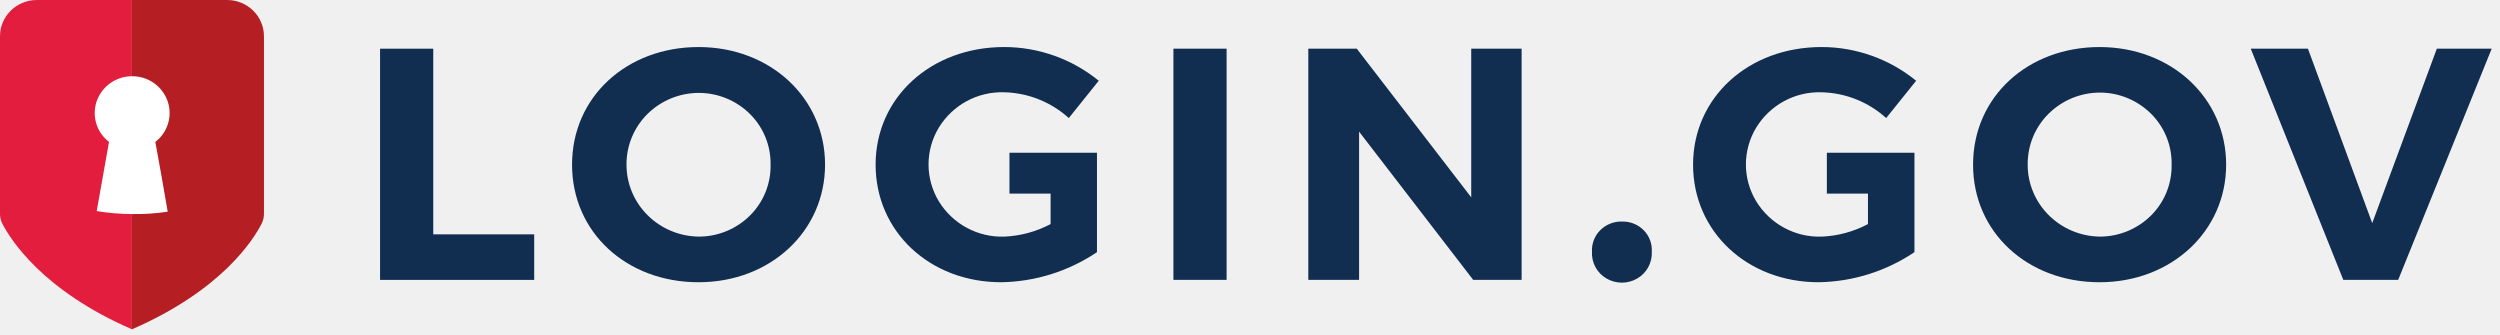
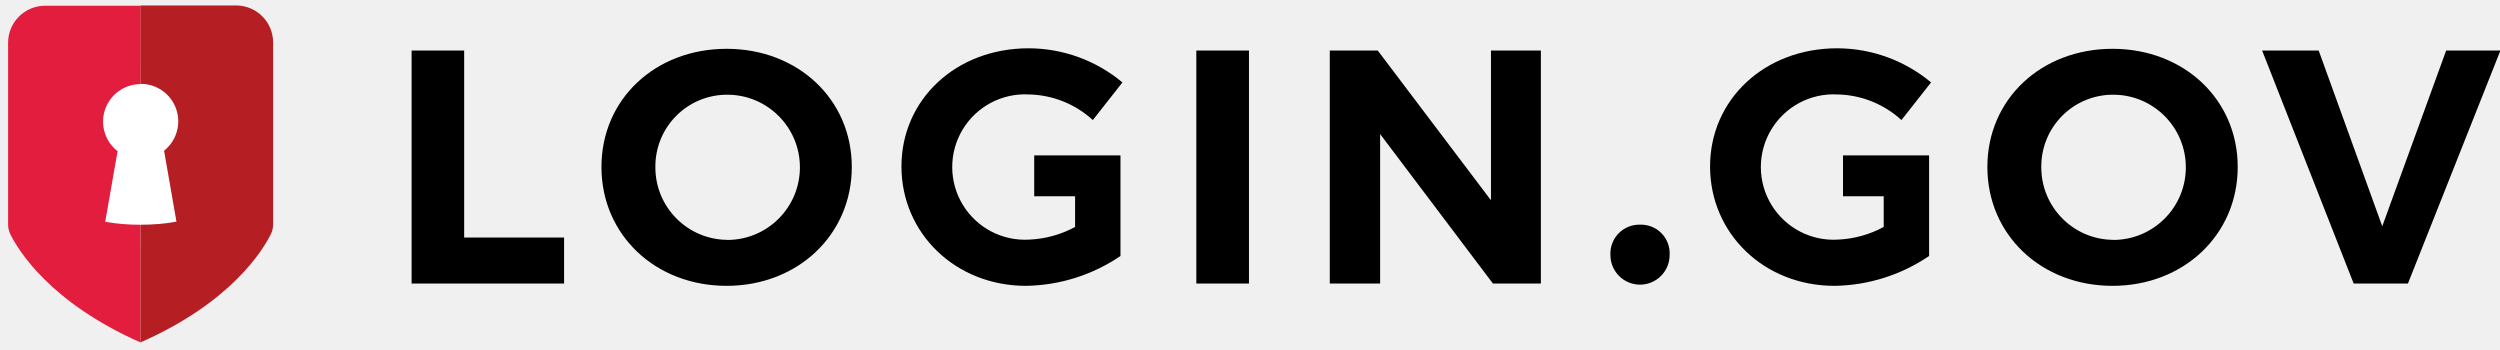
- <svg xmlns="http://www.w3.org/2000/svg" width="172" height="23" fill="none">
-   <path fill="#112e51" d="m167.654 3.35-4.445 12.001-4.423-12.001h-3.934l6.368 15.907h3.774l6.434-15.907z" />
-   <path fill="#112e51" fill-rule="evenodd" d="M135.747 11.327c0-4.66 3.758-8.09 8.703-8.09 4.957 0 8.709 3.522 8.709 8.09 0 4.57-3.758 8.091-8.709 8.091s-8.703-3.43-8.703-8.09zm3.758-.021c-.015 2.727 2.222 4.952 5 4.973a5 5 0 0 0 3.504-1.471 4.8 4.8 0 0 0 1.398-3.48 4.8 4.8 0 0 0-1.396-3.484 5 5 0 0 0-3.506-1.474 5.03 5.03 0 0 0-3.55 1.443 4.85 4.85 0 0 0-1.45 3.493" clip-rule="evenodd" />
-   <path fill="#112e51" d="M125.324 6.349a6.85 6.85 0 0 1 4.445 1.774l2.061-2.567a10.3 10.3 0 0 0-6.506-2.32c-5.049 0-8.841 3.48-8.841 8.091 0 4.612 3.731 8.091 8.638 8.091a12.14 12.14 0 0 0 6.593-2.07v-6.84h-6.027v2.81h2.829v2.098a7.44 7.44 0 0 1-3.17.863 5.08 5.08 0 0 1-4.521-2.434 4.89 4.89 0 0 1 0-5.062 5.08 5.08 0 0 1 4.521-2.434zm-13.736 8.894a2.03 2.03 0 0 0-1.493.596 1.96 1.96 0 0 0-.568 1.481 2.01 2.01 0 0 0 .997 1.839 2.1 2.1 0 0 0 2.122 0 2.01 2.01 0 0 0 .997-1.839 1.94 1.94 0 0 0-.56-1.484 2.02 2.02 0 0 0-1.495-.593m-10.368-1.666L93.346 3.35h-3.335v15.907h3.494v-10.2l7.852 10.2h3.33V3.35h-3.467zM80.731 3.35h3.659v15.907h-3.659zM69.088 6.349a6.85 6.85 0 0 1 4.445 1.774l2.06-2.567a10.3 10.3 0 0 0-6.505-2.32c-5.05 0-8.846 3.48-8.846 8.091 0 4.612 3.73 8.091 8.637 8.091a12.14 12.14 0 0 0 6.593-2.07v-6.84h-6.021v2.81h2.83v2.098a7.46 7.46 0 0 1-3.171.863 5.08 5.08 0 0 1-4.521-2.434 4.89 4.89 0 0 1 0-5.062 5.08 5.08 0 0 1 4.52-2.434z" />
-   <path fill="#112e51" fill-rule="evenodd" d="M39.357 11.327c0-4.66 3.758-8.09 8.703-8.09 4.956 0 8.704 3.522 8.704 8.09 0 4.57-3.748 8.091-8.704 8.091s-8.703-3.43-8.703-8.09zm3.747 0c-.003 2.72 2.23 4.931 5 4.952a5 5 0 0 0 3.511-1.467 4.8 4.8 0 0 0 1.401-3.485 4.8 4.8 0 0 0-1.407-3.473 5 5 0 0 0-3.505-1.462 5.03 5.03 0 0 0-3.55 1.442 4.85 4.85 0 0 0-1.45 3.493" clip-rule="evenodd" />
-   <path fill="#112e51" d="M29.808 3.35h-3.66v15.907h10.605v-3.134h-6.945z" />
-   <path fill="#b51e23" d="M15.62 0H9.078v22.655c6.209-2.697 8.379-6.193 8.929-7.282.103-.208.155-.437.153-.669V2.492A2.47 2.47 0 0 0 17.417.73 2.56 2.56 0 0 0 15.62 0" />
-   <path fill="#e21d3e" d="M2.538 0C1.136 0 0 1.116 0 2.492v12.212c-.002.232.05.46.154.669.55 1.079 2.747 4.601 8.923 7.282V0z" />
-   <path fill="#fff" d="M10.687 9.763a2.5 2.5 0 0 0 .841-2.816 2.57 2.57 0 0 0-2.435-1.702 2.57 2.57 0 0 0-2.435 1.702A2.5 2.5 0 0 0 7.5 9.763a1082 1082 0 0 0-.846 4.758q1.202.203 2.423.205 1.238.024 2.461-.162c-.285-1.618-.549-3.204-.851-4.8z" />
+ <svg xmlns="http://www.w3.org/2000/svg" width="293" height="41" viewBox="0 0 293 41">
+   <g fill="none" fill-rule="evenodd">
+     <path fill="#fff" d="M8.39 7.52h17.2v22.06H8.39z" />
+     <path fill="currentColor" d="M54.4 5.92h-6.16v27.31h17.87v-5.39H54.4zM85.16 5.72c-8.35 0-14.67 5.89-14.67 13.85S76.81 33.5 85.16 33.5s14.67-6 14.67-13.93S93.51 5.72 85.16 5.72m.08 22.39a8.49 8.49 0 0 1-8.43-8.54 8.4 8.4 0 0 1 8.43-8.47 8.51 8.51 0 0 1 0 17.02zM120.59 11.07a11.43 11.43 0 0 1 7.49 3l3.47-4.41a17.2 17.2 0 0 0-11-4c-8.51 0-14.9 6-14.9 13.85S112 33.5 120.24 33.5a20.2 20.2 0 0 0 11.08-3.5V18.21h-10.11V23H126v3.6a12.4 12.4 0 0 1-5.34 1.48 8.52 8.52 0 1 1-.07-17.01M140.21 5.92h6.17v27.31h-6.17zM174.74 23.47 161.47 5.92h-5.62v27.31h5.9V15.71l13.22 17.52h5.62V5.92h-5.85zM192.21 26.33a3.39 3.39 0 0 0-3.47 3.56 3.47 3.47 0 1 0 6.94 0 3.36 3.36 0 0 0-3.47-3.56M215.36 11.07a11.43 11.43 0 0 1 7.49 3l3.47-4.41a17.2 17.2 0 0 0-11-4c-8.51 0-14.9 6-14.9 13.85S206.74 33.5 215 33.5a20.2 20.2 0 0 0 11.09-3.5V18.21H216V23h4.77v3.6a12.4 12.4 0 0 1-5.34 1.48 8.52 8.52 0 1 1-.07-17.01M247.59 5.72c-8.35 0-14.67 5.89-14.67 13.85s6.32 13.93 14.67 13.93 14.67-6 14.67-13.93-6.32-13.85-14.67-13.85m.08 22.39a8.49 8.49 0 0 1-8.43-8.54 8.4 8.4 0 0 1 8.43-8.47 8.51 8.51 0 0 1 0 17.02zM286.69 5.92l-7.49 20.6-7.45-20.6h-6.63l10.73 27.31h6.36l10.84-27.31z" />
+     <path fill="#e21d3e" d="m12.33 26 1.45-8.28a4.39 4.39 0 0 1 2.71-7.86V.67H5.29A4.34 4.34 0 0 0 .95 5.01v21.28a2.6 2.6 0 0 0 .26 1.16c.94 1.9 4.65 8 15.27 12.69v-13.8a24.3 24.3 0 0 1-4.15-.34" />
+     <path fill="#b51e23" d="M27.66.64H16.48v9.19a4.39 4.39 0 0 1 2.75 7.83l1.45 8.32a24.3 24.3 0 0 1-4.2.36v13.78c10.61-4.67 14.33-10.79 15.27-12.69a2.6 2.6 0 0 0 .26-1.16V5A4.34 4.34 0 0 0 27.66.64" />
+   </g>
</svg>
